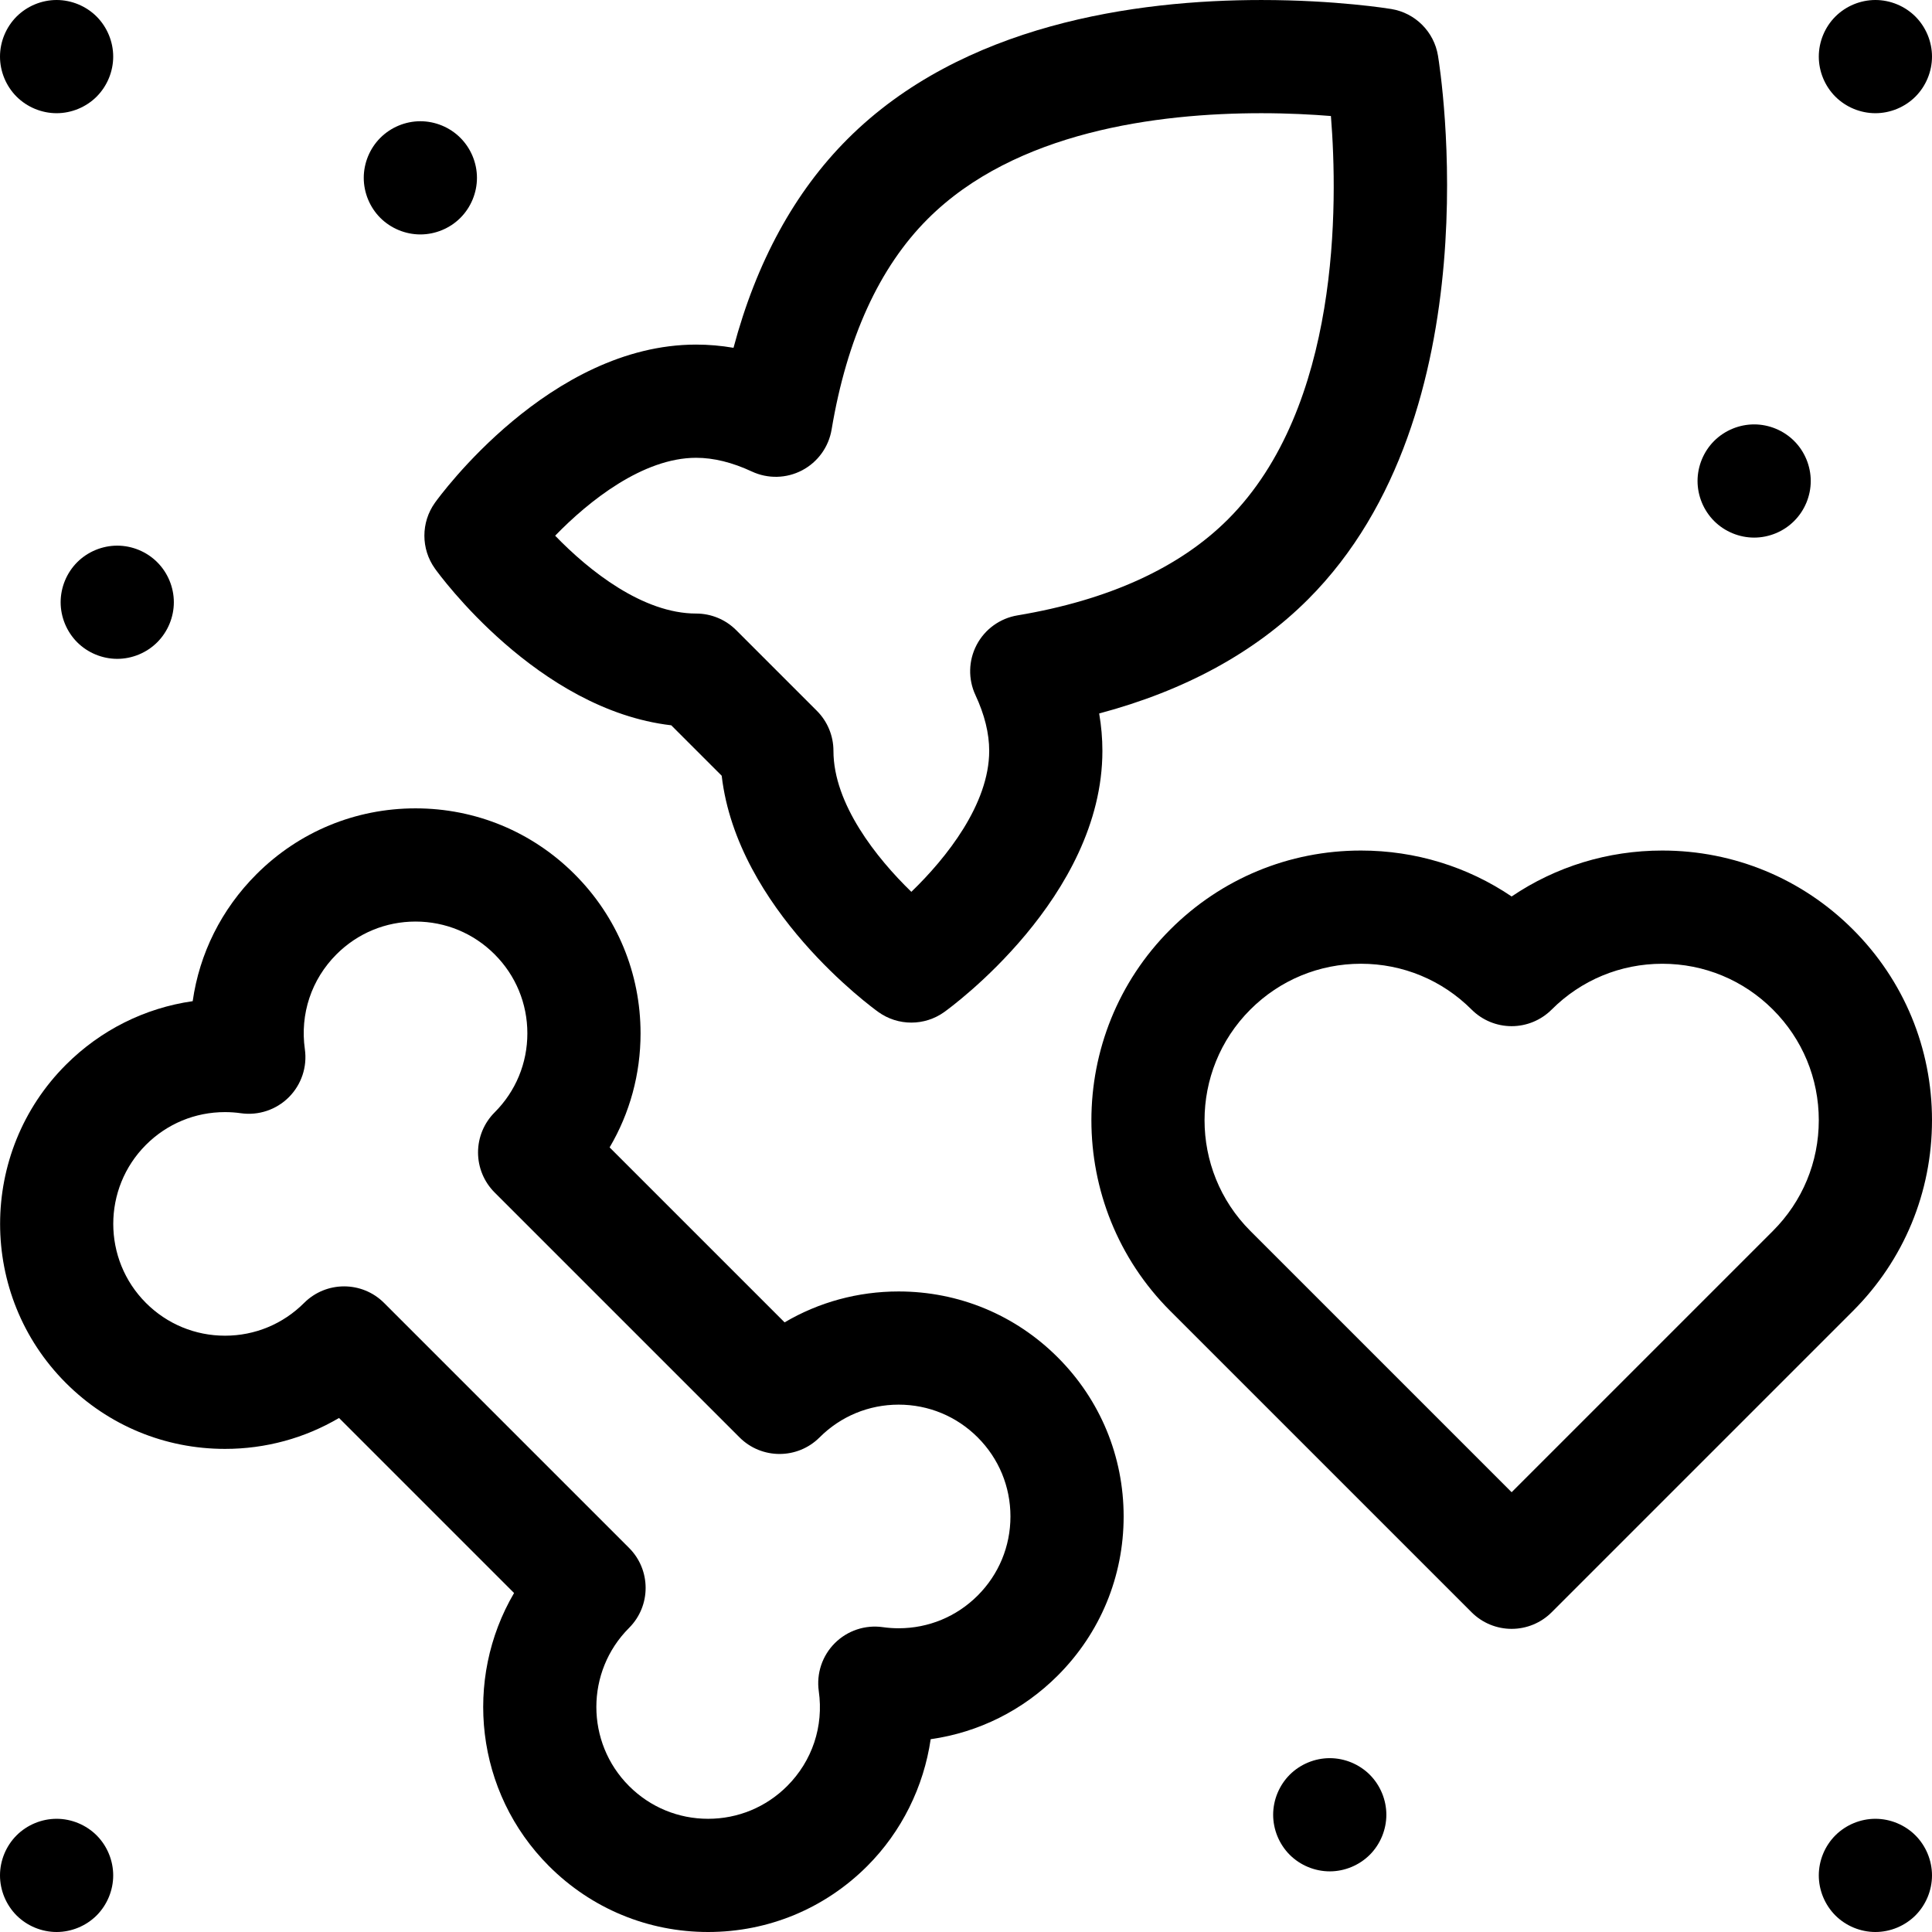
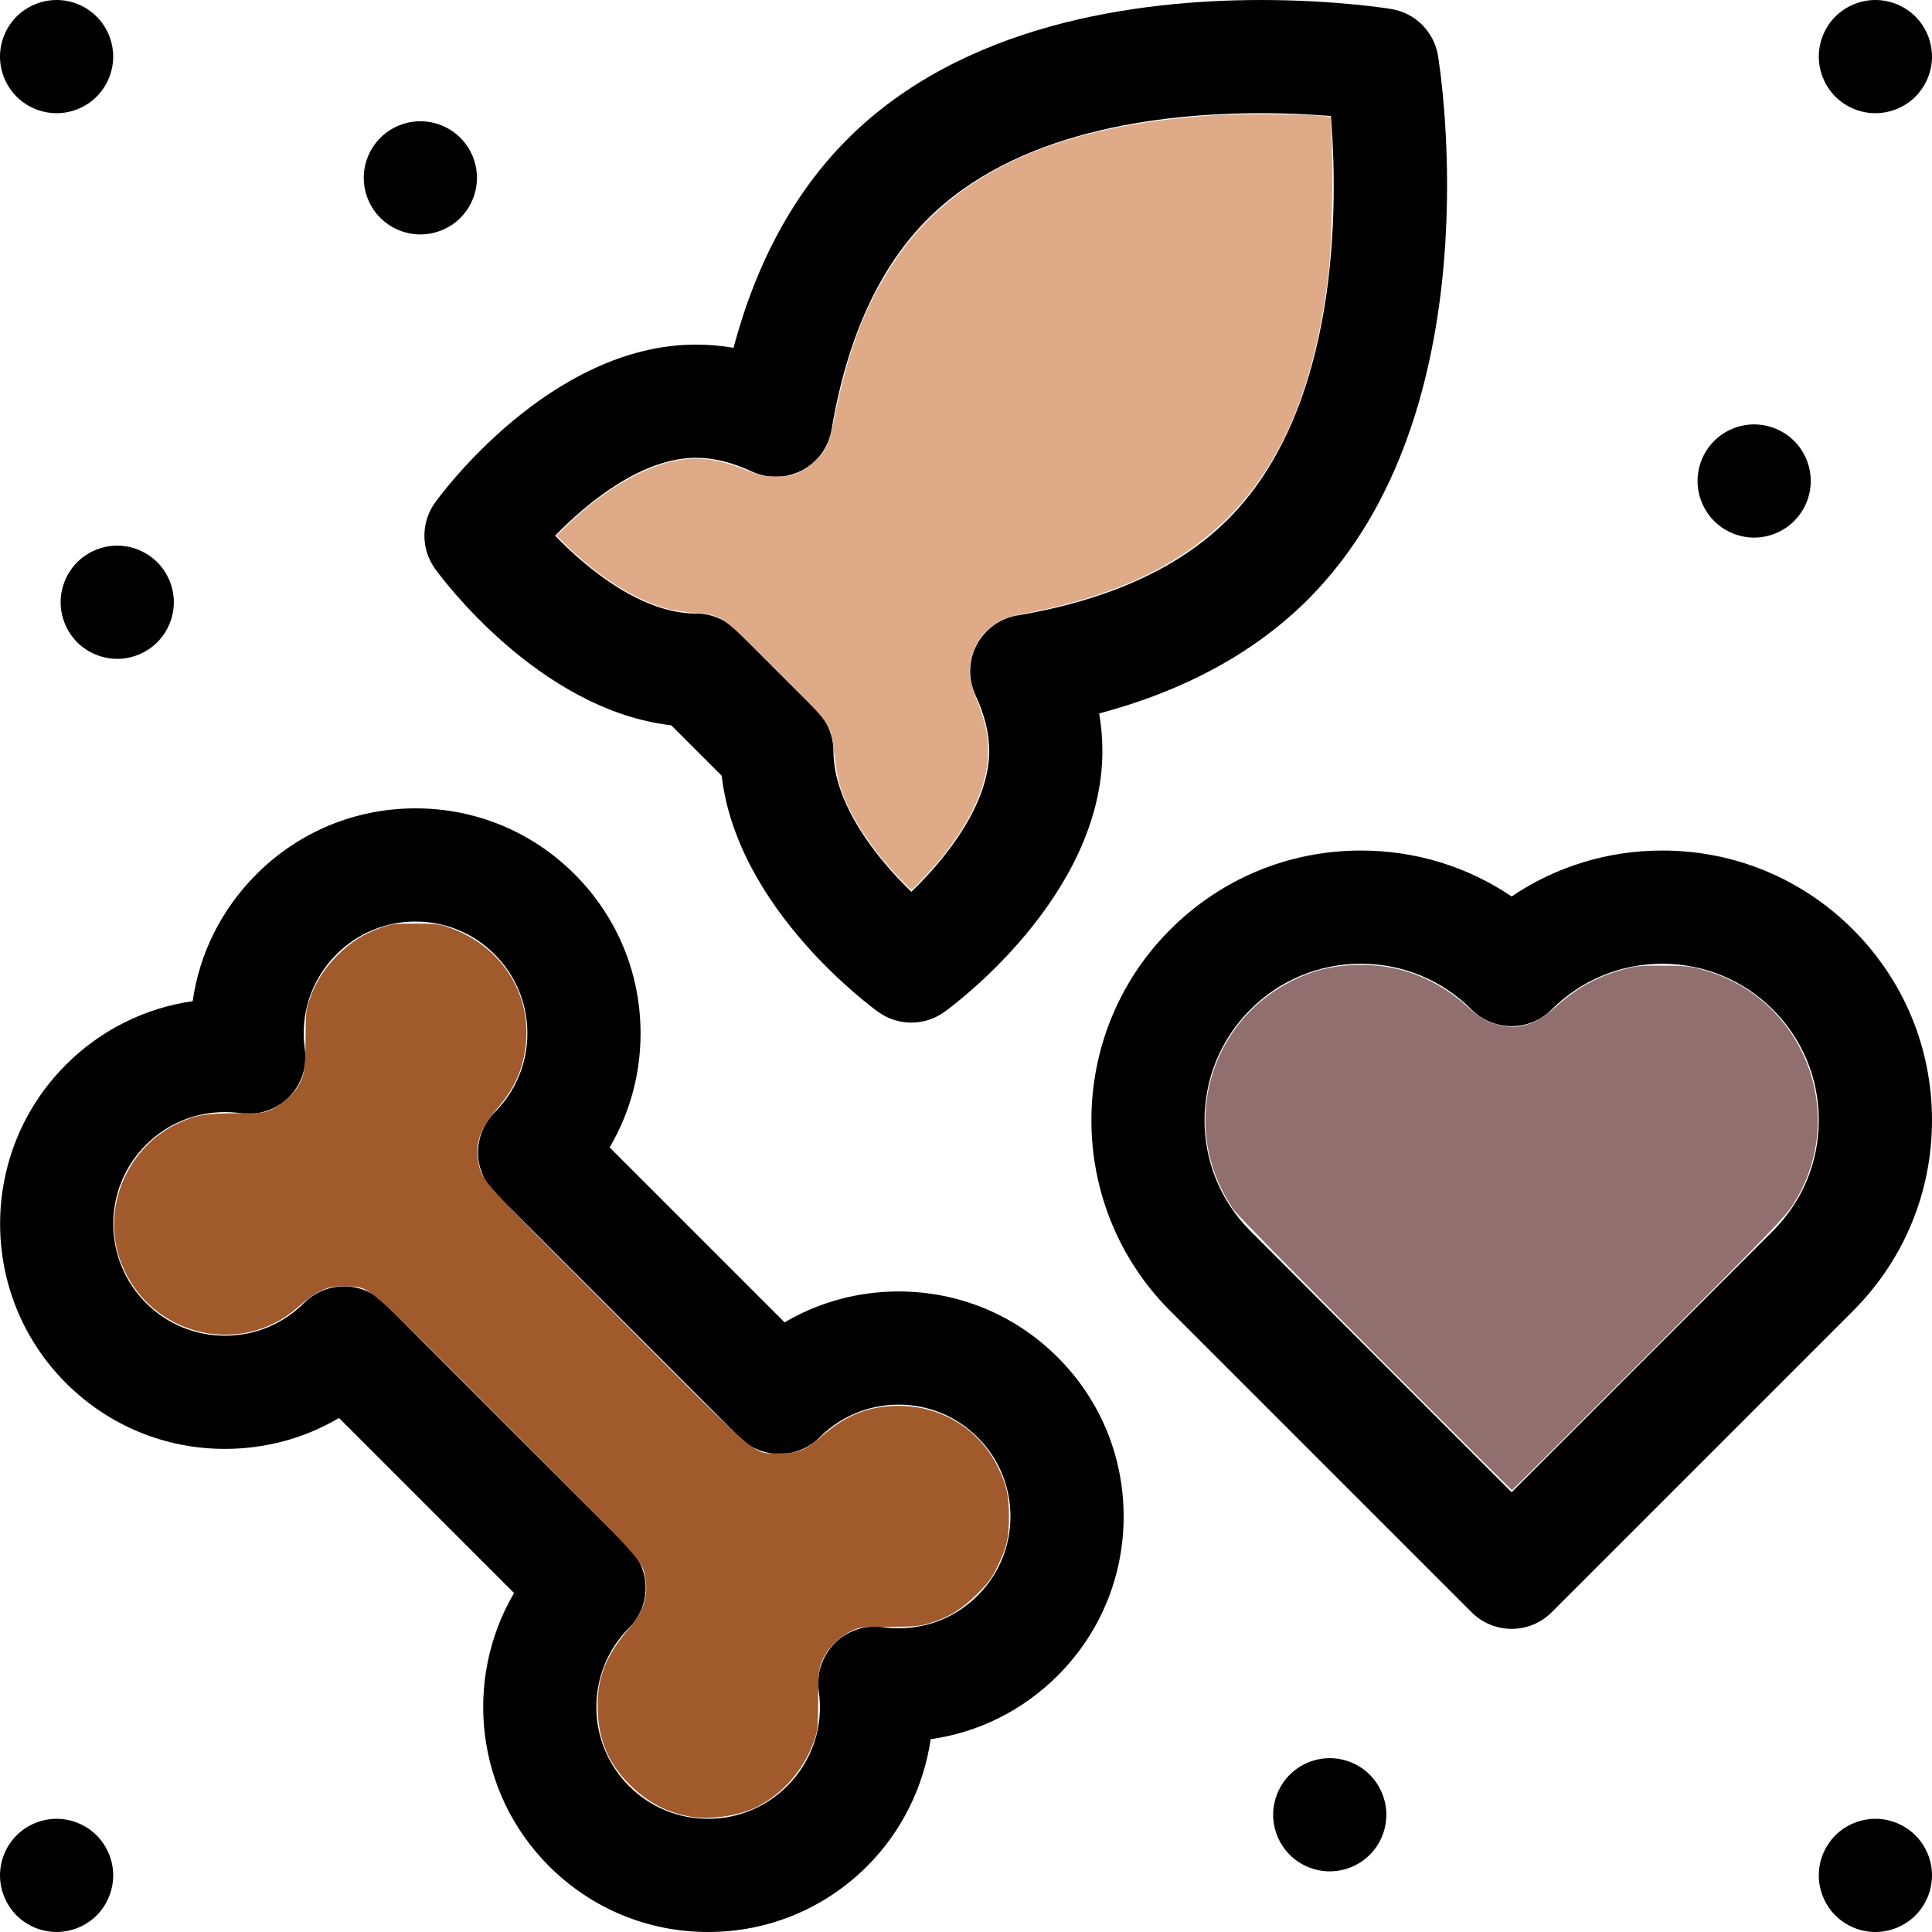
- <svg xmlns="http://www.w3.org/2000/svg" viewBox="0 0 512 512">
-   <path d="m238.145 342.25c-10.797 0-21.156 2.848-30.219 8.191l-46.371-46.371c5.348-9.062 8.199-19.422 8.199-30.219-.004-15.93-6.207-30.902-17.469-42.164-11.262-11.266-26.238-17.465-42.164-17.465-15.93 0-30.902 6.199-42.164 17.465-9.301 9.301-15.105 21.039-16.891 33.633-12.68 1.812-24.383 7.641-33.602 16.855-23.25 23.25-23.25 61.082 0 84.332 11.262 11.262 26.234 17.465 42.164 17.465 10.797 0 21.156-2.852 30.219-8.195l46.387 46.387c-13.418 22.848-10.332 52.781 9.254 72.371 11.262 11.262 26.238 17.465 42.164 17.465h.004c15.926 0 30.898-6.203 42.164-17.465 9.141-9.145 14.977-21.031 16.82-33.629 12.707-1.801 24.438-7.633 33.668-16.863 11.266-11.262 17.469-26.238 17.469-42.164 0-15.926-6.203-30.902-17.465-42.164-11.262-11.262-26.238-17.465-42.168-17.465zm20.953 80.582c-5.594 5.594-13.035 8.676-20.953 8.676-1.402 0-2.812-.102-4.199-.297-4.668-.664-9.379.91-12.715 4.246-3.336 3.332-4.906 8.043-4.246 12.715 1.328 9.332-1.727 18.5-8.375 25.148-5.598 5.598-13.039 8.68-20.953 8.68s-15.355-3.082-20.949-8.68c-11.555-11.551-11.555-30.352-.004-41.902 5.859-5.855 5.859-15.355 0-21.211l-64.91-64.91c-2.926-2.93-6.766-4.395-10.605-4.395-3.836 0-7.676 1.465-10.605 4.395-5.598 5.594-13.039 8.676-20.949 8.676-7.918 0-15.355-3.082-20.953-8.676-11.555-11.555-11.555-30.352 0-41.906 5.594-5.594 13.031-8.672 20.945-8.672 1.402 0 2.816.098 4.203.297 4.668.664 9.379-.906 12.715-4.242 3.336-3.336 4.91-8.047 4.246-12.715-1.32-9.34 1.734-18.508 8.383-25.156 5.598-5.598 13.035-8.68 20.949-8.68 7.914 0 15.355 3.082 20.953 8.68 5.598 5.594 8.68 13.035 8.68 20.949 0 7.914-3.082 15.355-8.68 20.949-2.812 2.816-4.391 6.629-4.391 10.609 0 3.977 1.578 7.793 4.391 10.605l64.91 64.91c5.855 5.855 15.355 5.855 21.211 0 5.598-5.598 13.039-8.68 20.953-8.68 7.914 0 15.355 3.082 20.953 8.68 5.594 5.598 8.676 13.039 8.676 20.953 0 7.914-3.082 15.352-8.68 20.953zm0 0" />
-   <path d="m115.273 150.695c1.156 1.609 27.188 37.398 62.617 41.516l13.367 13.367c4.117 35.43 39.906 61.461 41.516 62.617 2.613 1.871 5.676 2.805 8.734 2.805 3.062 0 6.125-.934 8.734-2.805 1.711-1.227 41.906-30.461 41.906-69.215 0-3.281-.285-6.582-.855-9.902 22.734-6.059 41.305-16.195 55.352-30.242 49.418-49.418 35.07-140.25 34.434-144.094-1.047-6.34-6.016-11.305-12.352-12.352-.59-.098-14.672-2.387-34.445-2.387-33.227 0-79.223 6.387-109.648 36.816-14.051 14.047-24.188 32.617-30.246 55.352-3.316-.566-6.617-.852-9.895-.852-.004 0-.004 0-.004 0-38.754 0-67.988 40.191-69.215 41.902-3.742 5.223-3.742 12.25 0 17.473zm69.215-29.375c4.625 0 9.586 1.223 14.754 3.633 4.246 1.984 9.176 1.867 13.324-.312 4.148-2.184 7.043-6.176 7.816-10.801 4.051-24.188 12.617-42.961 25.461-55.805 23.168-23.172 60.883-28.035 88.438-28.035 7.168 0 13.488.348 18.426.746 1.867 23.219 2.496 77.105-27.273 106.875-12.848 12.848-31.621 21.414-55.809 25.465-4.625.773-8.621 3.664-10.801 7.812-2.18 4.148-2.297 9.082-.312 13.328 2.414 5.168 3.637 10.133 3.637 14.754 0 14.121-11.336 28.395-20.633 37.363-9.195-8.91-20.645-23.277-20.645-37.363 0-3.98-1.578-7.793-4.391-10.605l-21.387-21.383c-2.812-2.816-6.629-4.395-10.605-4.395-14.129 0-28.406-11.348-37.367-20.633 8.91-9.195 23.281-20.645 37.367-20.645zm0 0" />
-   <path d="m512 296.875c0-19.094-7.438-37.039-20.934-50.535-13.5-13.5-31.445-20.938-50.539-20.938-14.438 0-28.227 4.254-39.93 12.172-11.703-7.918-25.488-12.172-39.93-12.172-19.09 0-37.039 7.438-50.539 20.938-27.863 27.867-27.863 73.207 0 101.074l79.863 79.859c2.812 2.812 6.629 4.391 10.605 4.391 3.977 0 7.793-1.578 10.605-4.391l79.859-79.859c13.5-13.5 20.938-31.449 20.938-50.539zm-42.148 29.324-69.254 69.254-69.254-69.254c-16.168-16.168-16.168-42.48 0-58.648 7.836-7.832 18.25-12.148 29.324-12.148 11.078 0 21.492 4.316 29.324 12.148 2.812 2.812 6.629 4.395 10.605 4.395 3.98 0 7.793-1.582 10.609-4.395 7.832-7.832 18.246-12.145 29.32-12.145 11.078 0 21.488 4.312 29.324 12.148 7.832 7.832 12.148 18.246 12.148 29.32 0 11.078-4.316 21.492-12.148 29.324zm0 0" />
-   <path d="m15 30c3.949 0 7.82-1.602 10.609-4.391 2.789-2.801 4.391-6.66 4.391-10.609s-1.602-7.809-4.391-10.609c-2.789-2.789-6.66-4.391-10.609-4.391s-7.809 1.602-10.609 4.391c-2.789 2.801-4.391 6.66-4.391 10.609s1.602 7.809 4.391 10.609c2.801 2.789 6.66 4.391 10.609 4.391zm0 0" />
-   <path d="m16.07 159.602c0 3.949 1.602 7.809 4.391 10.609 2.789 2.789 6.66 4.391 10.609 4.391 3.949 0 7.809-1.602 10.598-4.391 2.801-2.801 4.402-6.66 4.402-10.609 0-3.953-1.602-7.82-4.402-10.609-2.789-2.793-6.648-4.391-10.598-4.391-3.949 0-7.82 1.598-10.609 4.391-2.789 2.789-4.391 6.656-4.391 10.609zm0 0" />
-   <path d="m111.398 62.129c3.953 0 7.82-1.598 10.609-4.391 2.793-2.789 4.391-6.66 4.391-10.609 0-3.938-1.598-7.809-4.391-10.598-2.789-2.801-6.656-4.402-10.609-4.402-3.949 0-7.809 1.602-10.609 4.402-2.789 2.789-4.391 6.648-4.391 10.598 0 3.949 1.602 7.82 4.391 10.609 2.801 2.793 6.66 4.391 10.609 4.391zm0 0" />
-   <path d="m497 30c3.949 0 7.816-1.602 10.609-4.391 2.789-2.801 4.391-6.66 4.391-10.609s-1.602-7.809-4.391-10.609c-2.793-2.789-6.66-4.391-10.609-4.391s-7.82 1.602-10.609 4.391c-2.793 2.789-4.391 6.66-4.391 10.609s1.598 7.82 4.391 10.609c2.789 2.789 6.66 4.391 10.609 4.391zm0 0" />
-   <path d="m464.867 142.469c3.949 0 7.812-1.598 10.602-4.398 2.801-2.789 4.398-6.66 4.398-10.602 0-3.949-1.598-7.82-4.398-10.609-2.789-2.789-6.648-4.391-10.602-4.391-3.949 0-7.816 1.602-10.609 4.391-2.789 2.789-4.391 6.66-4.391 10.609 0 3.941 1.602 7.812 4.391 10.602 2.793 2.801 6.66 4.398 10.609 4.398zm0 0" />
-   <path d="m15 482c-3.949 0-7.809 1.598-10.609 4.391-2.789 2.797-4.391 6.66-4.391 10.609s1.602 7.809 4.391 10.609c2.789 2.789 6.66 4.391 10.609 4.391s7.809-1.602 10.609-4.391c2.789-2.801 4.391-6.66 4.391-10.609s-1.602-7.82-4.391-10.609c-2.801-2.793-6.66-4.391-10.609-4.391zm0 0" />
-   <path d="m497 482c-3.949 0-7.812 1.598-10.609 4.391-2.793 2.789-4.391 6.66-4.391 10.609s1.598 7.809 4.391 10.609c2.789 2.789 6.66 4.391 10.609 4.391s7.809-1.602 10.609-4.391c2.789-2.801 4.391-6.66 4.391-10.609s-1.602-7.812-4.391-10.609c-2.801-2.793-6.66-4.391-10.609-4.391zm0 0" />
-   <path d="m352.398 465.93c-3.949 0-7.809 1.598-10.609 4.391-2.789 2.801-4.391 6.66-4.391 10.609 0 3.949 1.602 7.82 4.391 10.609 2.789 2.789 6.66 4.391 10.609 4.391 3.949 0 7.812-1.602 10.609-4.391 2.789-2.789 4.391-6.66 4.391-10.609 0-3.949-1.602-7.812-4.391-10.609-2.797-2.793-6.66-4.391-10.609-4.391zm0 0" />
+ <svg xmlns="http://www.w3.org/2000/svg" viewBox="0 0 512 512" version="1.1" id="svg1158">
+   <defs id="defs1162" />
+   <path d="m238.145 342.25c-10.797 0-21.156 2.848-30.219 8.191l-46.371-46.371c5.348-9.062 8.199-19.422 8.199-30.219-.004-15.93-6.207-30.902-17.469-42.164-11.262-11.266-26.238-17.465-42.164-17.465-15.93 0-30.902 6.199-42.164 17.465-9.301 9.301-15.105 21.039-16.891 33.633-12.68 1.812-24.383 7.641-33.602 16.855-23.25 23.25-23.25 61.082 0 84.332 11.262 11.262 26.234 17.465 42.164 17.465 10.797 0 21.156-2.852 30.219-8.195l46.387 46.387c-13.418 22.848-10.332 52.781 9.254 72.371 11.262 11.262 26.238 17.465 42.164 17.465h.004c15.926 0 30.898-6.203 42.164-17.465 9.141-9.145 14.977-21.031 16.82-33.629 12.707-1.801 24.438-7.633 33.668-16.863 11.266-11.262 17.469-26.238 17.469-42.164 0-15.926-6.203-30.902-17.465-42.164-11.262-11.262-26.238-17.465-42.168-17.465zm20.953 80.582c-5.594 5.594-13.035 8.676-20.953 8.676-1.402 0-2.812-.102-4.199-.297-4.668-.664-9.379.91-12.715 4.246-3.336 3.332-4.906 8.043-4.246 12.715 1.328 9.332-1.727 18.5-8.375 25.148-5.598 5.598-13.039 8.68-20.953 8.68s-15.355-3.082-20.949-8.68c-11.555-11.551-11.555-30.352-.004-41.902 5.859-5.855 5.859-15.355 0-21.211l-64.91-64.91c-2.926-2.93-6.766-4.395-10.605-4.395-3.836 0-7.676 1.465-10.605 4.395-5.598 5.594-13.039 8.676-20.949 8.676-7.918 0-15.355-3.082-20.953-8.676-11.555-11.555-11.555-30.352 0-41.906 5.594-5.594 13.031-8.672 20.945-8.672 1.402 0 2.816.098 4.203.297 4.668.664 9.379-.906 12.715-4.242 3.336-3.336 4.91-8.047 4.246-12.715-1.32-9.34 1.734-18.508 8.383-25.156 5.598-5.598 13.035-8.68 20.949-8.68 7.914 0 15.355 3.082 20.953 8.68 5.598 5.594 8.68 13.035 8.68 20.949 0 7.914-3.082 15.355-8.68 20.949-2.812 2.816-4.391 6.629-4.391 10.609 0 3.977 1.578 7.793 4.391 10.605l64.91 64.91c5.855 5.855 15.355 5.855 21.211 0 5.598-5.598 13.039-8.68 20.953-8.68 7.914 0 15.355 3.082 20.953 8.68 5.594 5.598 8.676 13.039 8.676 20.953 0 7.914-3.082 15.352-8.68 20.953zm0 0" id="path1136" />
+   <path d="m115.273 150.695c1.156 1.609 27.188 37.398 62.617 41.516l13.367 13.367c4.117 35.43 39.906 61.461 41.516 62.617 2.613 1.871 5.676 2.805 8.734 2.805 3.062 0 6.125-.934 8.734-2.805 1.711-1.227 41.906-30.461 41.906-69.215 0-3.281-.285-6.582-.855-9.902 22.734-6.059 41.305-16.195 55.352-30.242 49.418-49.418 35.07-140.25 34.434-144.094-1.047-6.34-6.016-11.305-12.352-12.352-.59-.098-14.672-2.387-34.445-2.387-33.227 0-79.223 6.387-109.648 36.816-14.051 14.047-24.188 32.617-30.246 55.352-3.316-.566-6.617-.852-9.895-.852-.004 0-.004 0-.004 0-38.754 0-67.988 40.191-69.215 41.902-3.742 5.223-3.742 12.25 0 17.473zm69.215-29.375c4.625 0 9.586 1.223 14.754 3.633 4.246 1.984 9.176 1.867 13.324-.312 4.148-2.184 7.043-6.176 7.816-10.801 4.051-24.188 12.617-42.961 25.461-55.805 23.168-23.172 60.883-28.035 88.438-28.035 7.168 0 13.488.348 18.426.746 1.867 23.219 2.496 77.105-27.273 106.875-12.848 12.848-31.621 21.414-55.809 25.465-4.625.773-8.621 3.664-10.801 7.812-2.18 4.148-2.297 9.082-.312 13.328 2.414 5.168 3.637 10.133 3.637 14.754 0 14.121-11.336 28.395-20.633 37.363-9.195-8.91-20.645-23.277-20.645-37.363 0-3.98-1.578-7.793-4.391-10.605l-21.387-21.383c-2.812-2.816-6.629-4.395-10.605-4.395-14.129 0-28.406-11.348-37.367-20.633 8.91-9.195 23.281-20.645 37.367-20.645zm0 0" id="path1138" />
+   <path d="m512 296.875c0-19.094-7.438-37.039-20.934-50.535-13.5-13.5-31.445-20.938-50.539-20.938-14.438 0-28.227 4.254-39.93 12.172-11.703-7.918-25.488-12.172-39.93-12.172-19.09 0-37.039 7.438-50.539 20.938-27.863 27.867-27.863 73.207 0 101.074l79.863 79.859c2.812 2.812 6.629 4.391 10.605 4.391 3.977 0 7.793-1.578 10.605-4.391l79.859-79.859c13.5-13.5 20.938-31.449 20.938-50.539zm-42.148 29.324-69.254 69.254-69.254-69.254c-16.168-16.168-16.168-42.48 0-58.648 7.836-7.832 18.25-12.148 29.324-12.148 11.078 0 21.492 4.316 29.324 12.148 2.812 2.812 6.629 4.395 10.605 4.395 3.98 0 7.793-1.582 10.609-4.395 7.832-7.832 18.246-12.145 29.32-12.145 11.078 0 21.488 4.312 29.324 12.148 7.832 7.832 12.148 18.246 12.148 29.32 0 11.078-4.316 21.492-12.148 29.324zm0 0" id="path1140" />
+   <path d="m15 30c3.949 0 7.82-1.602 10.609-4.391 2.789-2.801 4.391-6.66 4.391-10.609s-1.602-7.809-4.391-10.609c-2.789-2.789-6.66-4.391-10.609-4.391s-7.809 1.602-10.609 4.391c-2.789 2.801-4.391 6.66-4.391 10.609s1.602 7.809 4.391 10.609c2.801 2.789 6.66 4.391 10.609 4.391zm0 0" id="path1142" />
+   <path d="m16.07 159.602c0 3.949 1.602 7.809 4.391 10.609 2.789 2.789 6.66 4.391 10.609 4.391 3.949 0 7.809-1.602 10.598-4.391 2.801-2.801 4.402-6.66 4.402-10.609 0-3.953-1.602-7.82-4.402-10.609-2.789-2.793-6.648-4.391-10.598-4.391-3.949 0-7.82 1.598-10.609 4.391-2.789 2.789-4.391 6.656-4.391 10.609zm0 0" id="path1144" />
+   <path d="m111.398 62.129c3.953 0 7.82-1.598 10.609-4.391 2.793-2.789 4.391-6.66 4.391-10.609 0-3.938-1.598-7.809-4.391-10.598-2.789-2.801-6.656-4.402-10.609-4.402-3.949 0-7.809 1.602-10.609 4.402-2.789 2.789-4.391 6.648-4.391 10.598 0 3.949 1.602 7.82 4.391 10.609 2.801 2.793 6.66 4.391 10.609 4.391zm0 0" id="path1146" />
+   <path d="m497 30c3.949 0 7.816-1.602 10.609-4.391 2.789-2.801 4.391-6.66 4.391-10.609s-1.602-7.809-4.391-10.609c-2.793-2.789-6.66-4.391-10.609-4.391s-7.82 1.602-10.609 4.391c-2.793 2.789-4.391 6.66-4.391 10.609s1.598 7.82 4.391 10.609c2.789 2.789 6.66 4.391 10.609 4.391zm0 0" id="path1148" />
+   <path d="m464.867 142.469c3.949 0 7.812-1.598 10.602-4.398 2.801-2.789 4.398-6.66 4.398-10.602 0-3.949-1.598-7.82-4.398-10.609-2.789-2.789-6.648-4.391-10.602-4.391-3.949 0-7.816 1.602-10.609 4.391-2.789 2.789-4.391 6.66-4.391 10.609 0 3.941 1.602 7.812 4.391 10.602 2.793 2.801 6.66 4.398 10.609 4.398zm0 0" id="path1150" />
+   <path d="m15 482c-3.949 0-7.809 1.598-10.609 4.391-2.789 2.797-4.391 6.66-4.391 10.609s1.602 7.809 4.391 10.609c2.789 2.789 6.66 4.391 10.609 4.391s7.809-1.602 10.609-4.391c2.789-2.801 4.391-6.66 4.391-10.609s-1.602-7.82-4.391-10.609c-2.801-2.793-6.66-4.391-10.609-4.391zm0 0" id="path1152" />
+   <path d="m497 482c-3.949 0-7.812 1.598-10.609 4.391-2.793 2.789-4.391 6.66-4.391 10.609s1.598 7.809 4.391 10.609c2.789 2.789 6.66 4.391 10.609 4.391s7.809-1.602 10.609-4.391c2.789-2.801 4.391-6.66 4.391-10.609s-1.602-7.812-4.391-10.609c-2.801-2.793-6.66-4.391-10.609-4.391zm0 0" id="path1154" />
+   <path d="m352.398 465.93c-3.949 0-7.809 1.598-10.609 4.391-2.789 2.801-4.391 6.66-4.391 10.609 0 3.949 1.602 7.82 4.391 10.609 2.789 2.789 6.66 4.391 10.609 4.391 3.949 0 7.812-1.602 10.609-4.391 2.789-2.789 4.391-6.66 4.391-10.609 0-3.949-1.602-7.812-4.391-10.609-2.797-2.793-6.66-4.391-10.609-4.391zm0 0" id="path1156" />
+   <path style="fill:#a05a2c;stroke-width:0.384" d="m 183.627,481.537 c -6.556,-0.985 -12.009,-3.805 -16.9,-8.737 -5.407,-5.452 -7.969,-11.371 -8.317,-19.214 -0.379,-8.535 2.003,-14.786 8.457,-22.189 3.609,-4.14 4.976,-8.4 4.168,-12.99 -0.873,-4.954 0.487,-3.445 -36.474,-40.486 -38.723,-38.806 -36.303,-36.693 -42.392,-37.013 -5.25,-0.276 -7.823,0.81 -13.372,5.642 -15.217,13.25 -38.915,7.408 -46.542,-11.475 -5.764,-14.27 1.134,-31.139 15.373,-37.595 4.445,-2.015 6.929,-2.422 14.986,-2.451 7.061,-0.026 7.354,-0.058 9.463,-1.047 2.431,-1.14 5.347,-3.644 6.66,-5.718 1.907,-3.014 2.19,-4.636 2.241,-12.82 0.045,-7.357 0.091,-7.796 1.123,-10.738 1.578,-4.501 3.82,-8.032 7.326,-11.538 3.509,-3.509 7.042,-5.751 11.538,-7.324 2.847,-0.996 3.496,-1.073 9.013,-1.077 5.203,-0.004 6.275,0.107 8.596,0.884 14.962,5.012 23.395,19.168 20.329,34.124 -1.132,5.519 -3.294,9.623 -7.796,14.792 -3.846,4.416 -5.213,8.616 -4.337,13.328 0.944,5.074 -0.24,3.758 36.505,40.587 39.347,39.437 36.049,36.649 43.349,36.649 5.06,0 6.772,-0.727 11.697,-4.965 6.156,-5.298 12.236,-7.613 19.943,-7.594 11.358,0.028 21.391,6.289 26.272,16.394 2.239,4.635 2.826,7.284 2.846,12.848 0.021,5.753 -0.55,8.222 -3.101,13.423 -1.532,3.123 -2.313,4.166 -5.465,7.303 -4.083,4.064 -7.526,6.149 -12.7,7.691 -2.524,0.752 -3.781,0.858 -10.536,0.889 -7.466,0.034 -7.728,0.062 -9.847,1.054 -2.43,1.138 -5.361,3.654 -6.629,5.69 -2.045,3.284 -2.226,4.289 -2.283,12.656 -0.051,7.538 -0.097,7.989 -1.12,10.93 -2.574,7.401 -8.202,13.888 -15.089,17.39 -4.416,2.246 -11.99,3.449 -16.983,2.699 z" id="path1166" />
+   <path style="fill:#916f6f;stroke-width:0.384" d="m 364.574,358.955 c -19.753,-19.775 -36.682,-37.017 -37.621,-38.314 -0.939,-1.298 -2.414,-3.806 -3.277,-5.573 -9.77,-19.998 -2.12,-43.849 17.473,-54.479 6.222,-3.376 12.174,-4.859 19.587,-4.882 10.541,-0.032 20.171,3.787 28.357,11.248 3.317,3.023 5.604,4.26 9.05,4.895 4.994,0.92 9.235,-0.581 14.131,-5.002 5.565,-5.025 10.86,-7.97 17.796,-9.899 3.481,-0.968 4.325,-1.051 10.497,-1.036 6.047,0.015 7.089,0.118 10.519,1.045 27.175,7.338 39.266,38.96 23.909,62.53 -2.016,3.094 -6.576,7.806 -38.199,39.468 -19.75,19.775 -36,35.955 -36.109,35.955 -0.11,0 -16.361,-16.18 -36.113,-35.955 z" id="path1168" />
+   <path style="fill:#deaa87;stroke-width:0.384" d="m 238.214,232.586 c -5.272,-5.504 -10.09,-12.132 -12.894,-17.738 -2.753,-5.505 -3.475,-8.27 -4.473,-17.131 -0.64,-5.685 -0.941,-6.086 -15.249,-20.338 -14.649,-14.593 -14.315,-14.359 -21.319,-14.922 -2.344,-0.188 -5.395,-0.621 -6.779,-0.962 -8.31,-2.044 -18.149,-8.049 -26.617,-16.247 l -3.391,-3.282 2.816,-2.758 c 8.237,-8.069 17.642,-14.021 25.971,-16.435 7.033,-2.038 13.163,-1.55 21.141,1.681 4.221,1.71 4.575,1.787 8.246,1.794 3.373,0.006 4.101,-0.117 6.041,-1.027 2.827,-1.325 6.153,-4.472 7.374,-6.978 0.538,-1.105 1.471,-4.538 2.139,-7.873 3.506,-17.514 8.144,-29.614 15.706,-40.976 15.743,-23.655 43.46,-36.305 85.137,-38.854 7.193,-0.44 25.325,-0.272 29.012,0.269 l 1.591,0.233 0.281,6.364 c 0.39,8.85 -0.022,27.163 -0.761,33.757 -6.155,54.97 -30.293,82.156 -81.253,91.515 -7.465,1.371 -11.847,5.166 -13.524,11.712 -0.878,3.427 -0.523,6.033 1.543,11.315 0.941,2.407 1.978,5.67 2.305,7.251 2.106,10.198 -1.253,20.637 -10.585,32.897 -2.355,3.093 -8.637,9.896 -9.138,9.896 -0.158,0 -1.651,-1.424 -3.318,-3.164 z" id="path1170" />
</svg>
